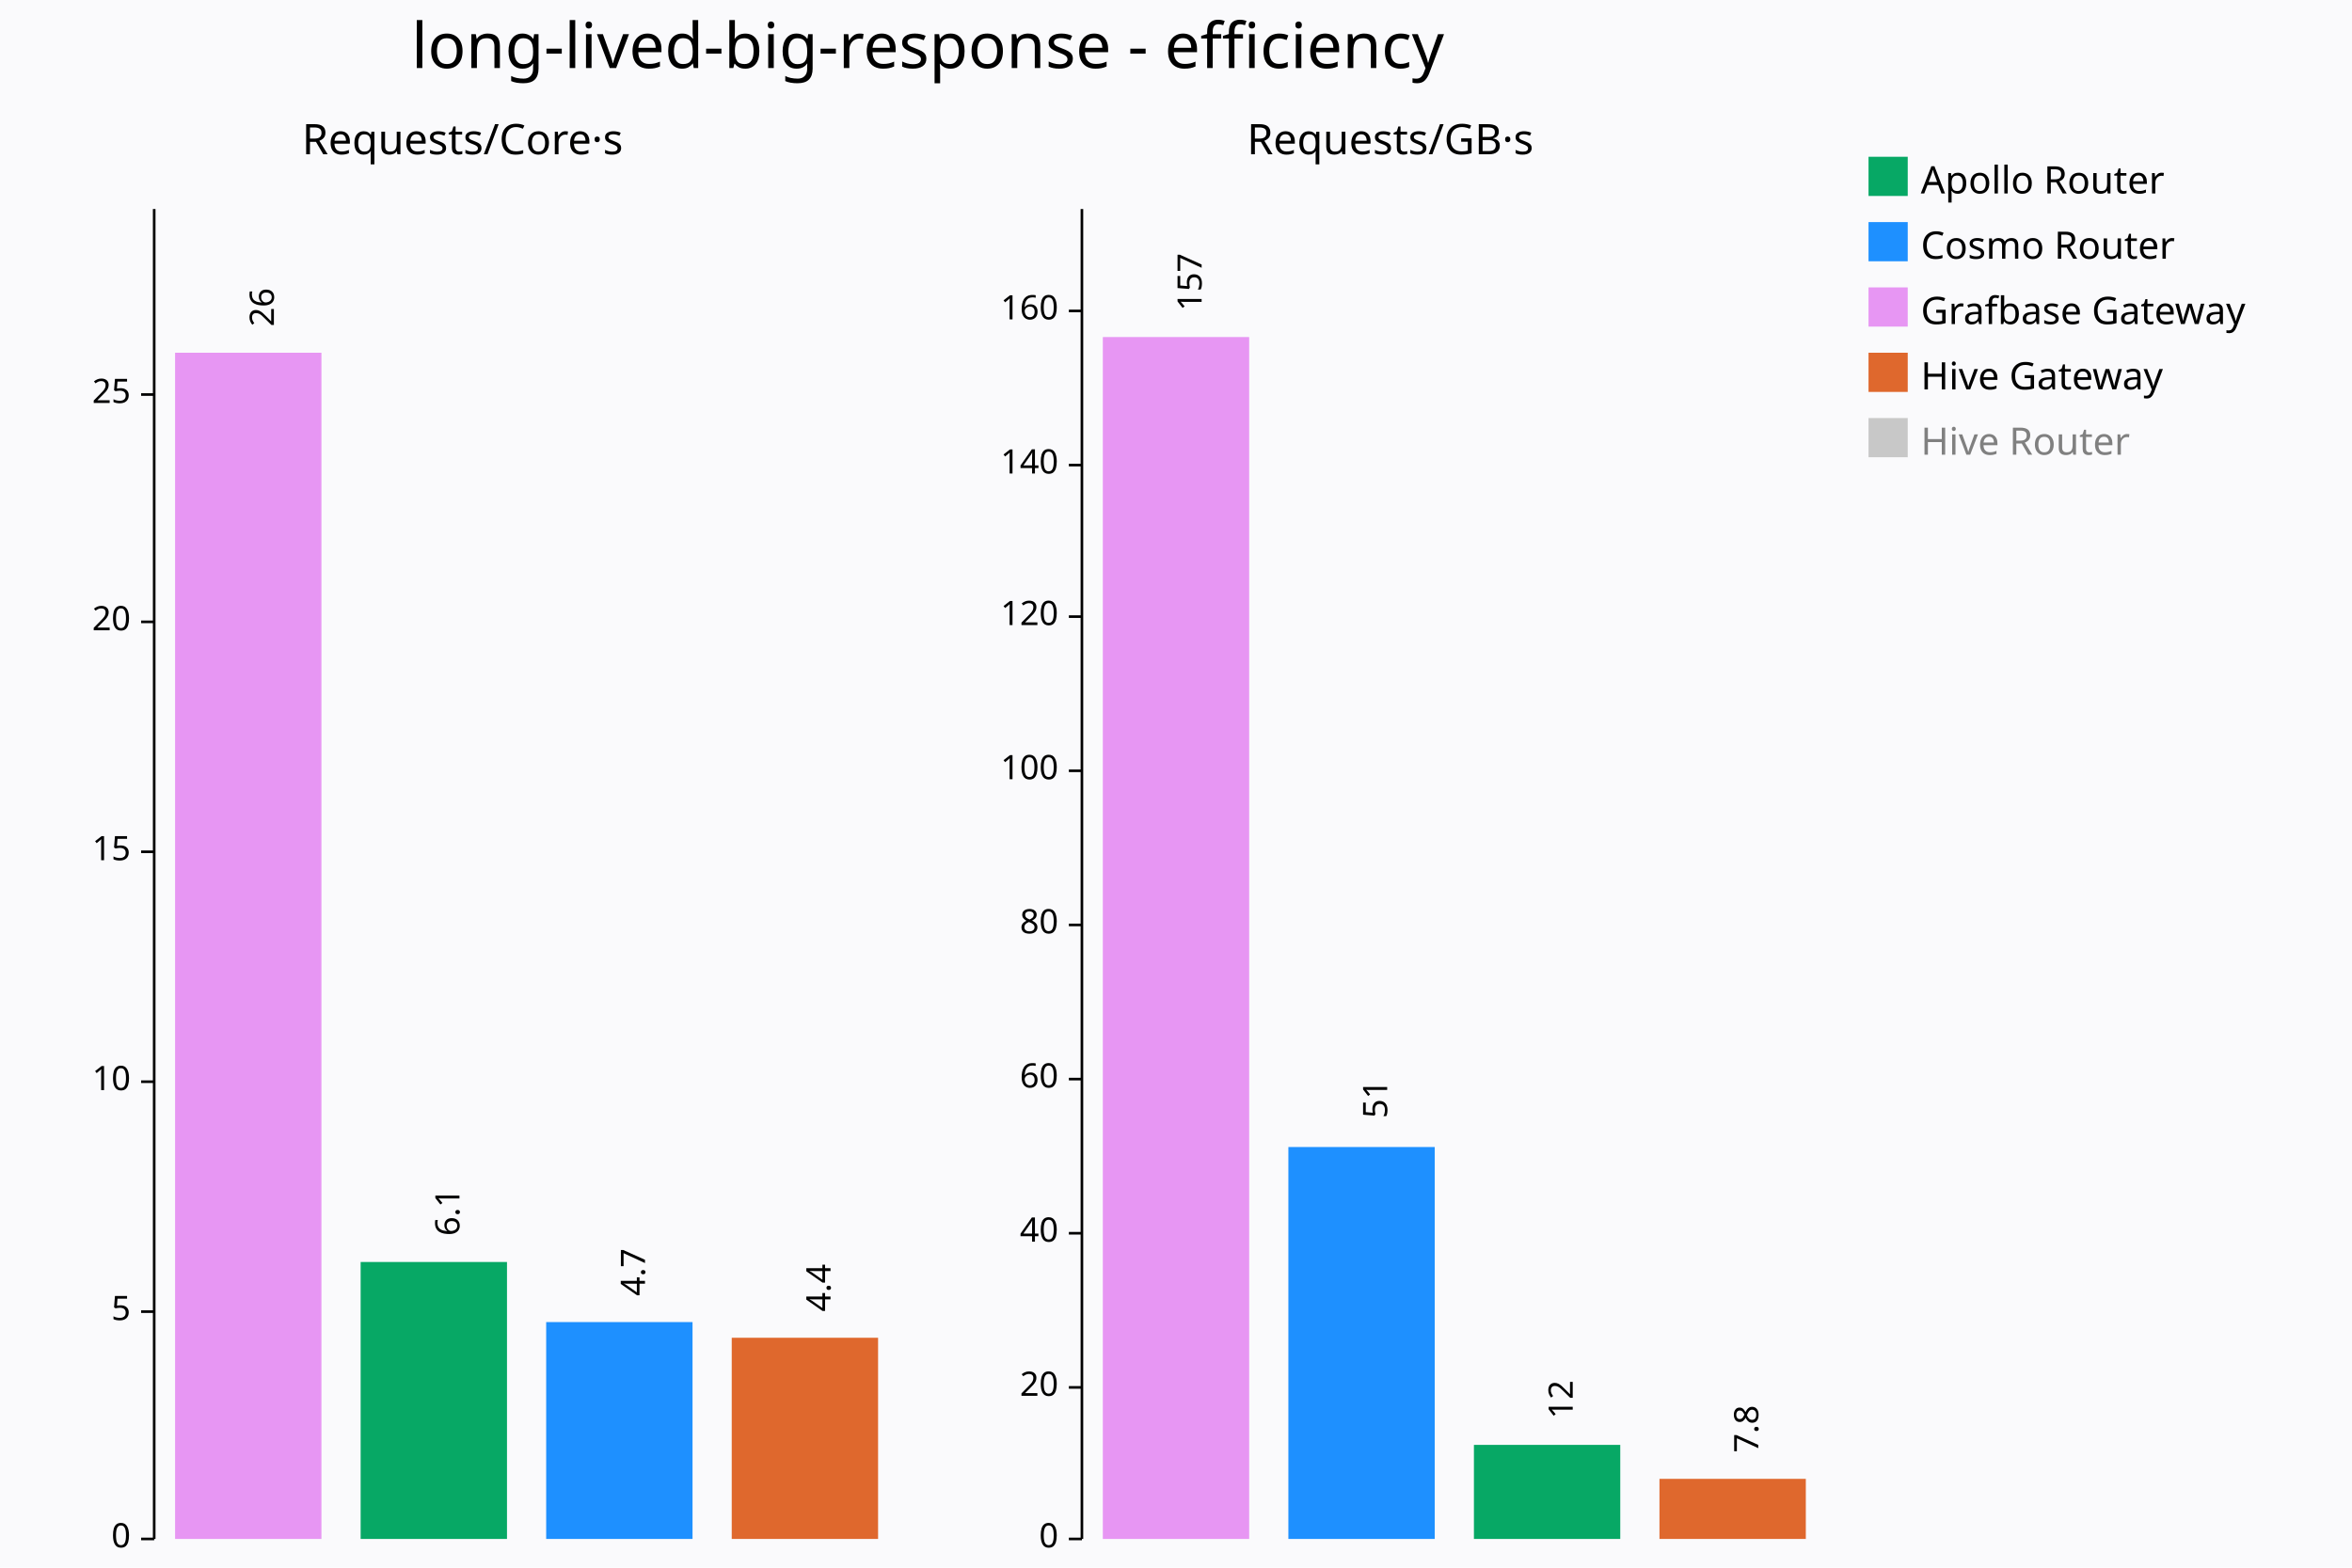
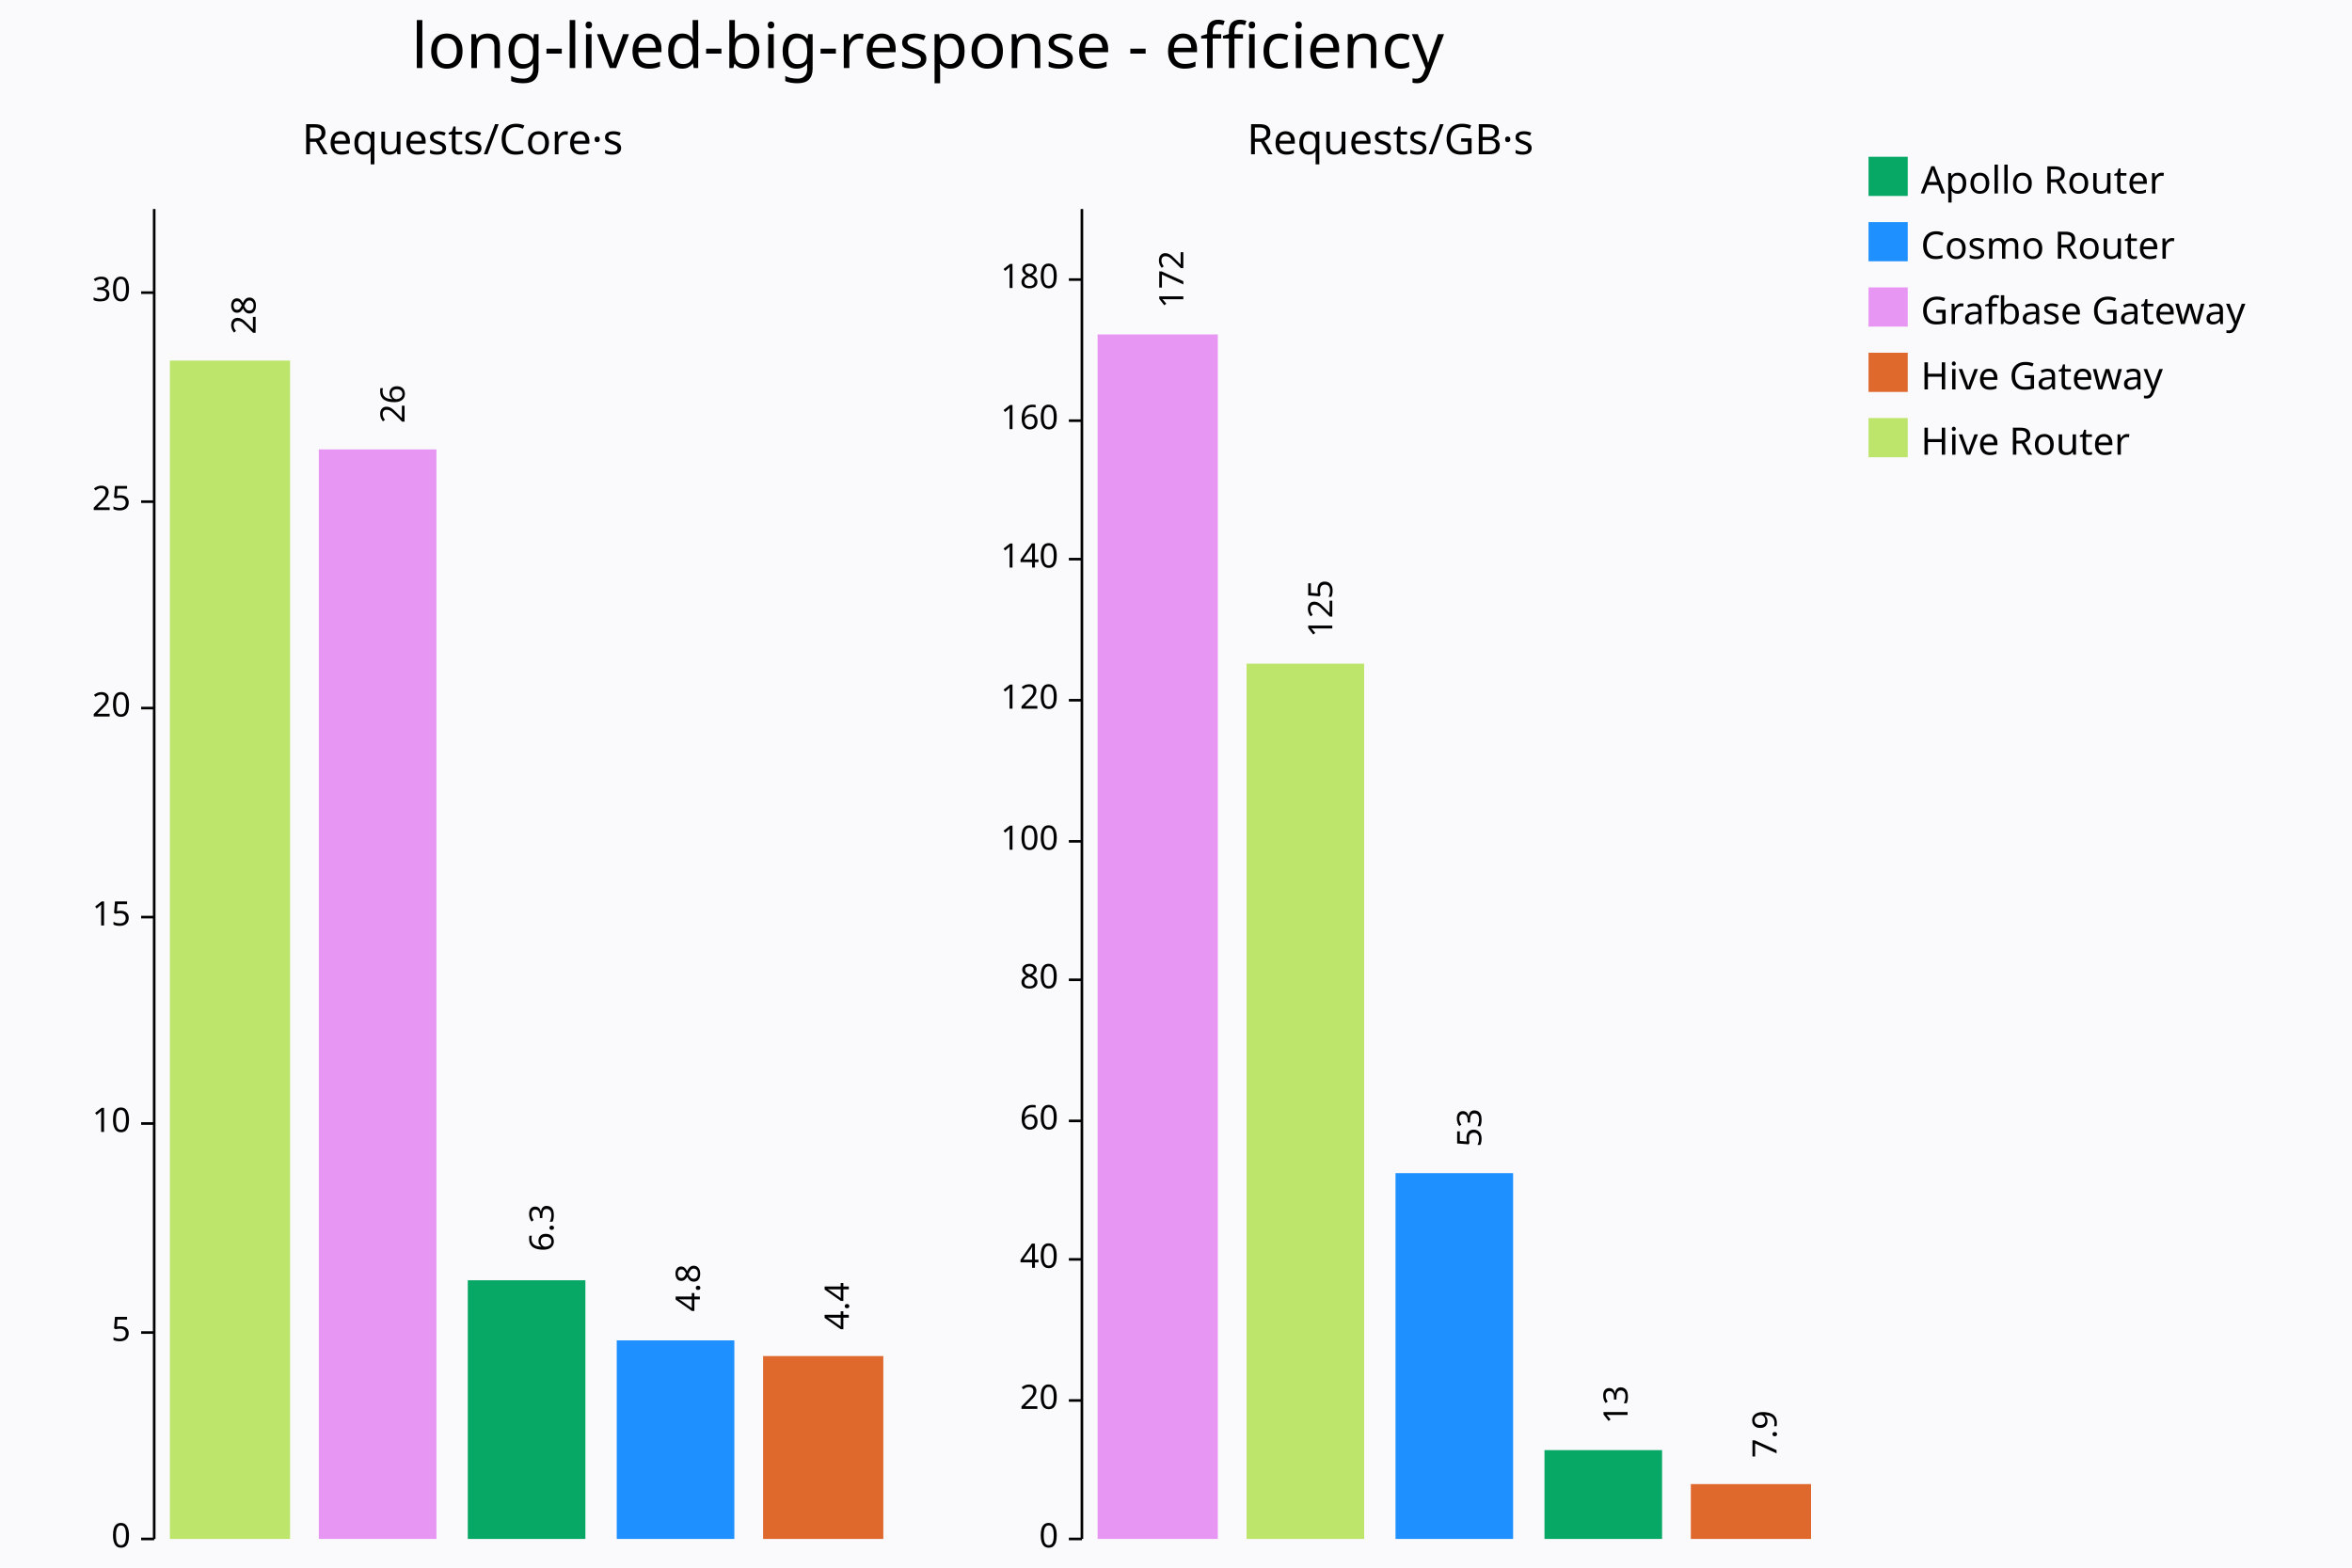
<svg xmlns="http://www.w3.org/2000/svg" width="900" height="600" viewBox="0 0 900 600">
  <rect x="0" y="0" width="900" height="600" opacity="1" fill="#FAFAFC" stroke="none" />
  <text x="355" y="20" dy="0.5ex" text-anchor="middle" font-family="sans-serif" font-size="24.194" opacity="1" fill="#000000">
long-lived-big-response - efficiency
</text>
  <text x="177" y="55" dy="0.5ex" text-anchor="middle" font-family="sans-serif" font-size="16.129" opacity="1" fill="#000000">
Requests/Core·s
</text>
  <polyline fill="none" opacity="1" stroke="#000000" stroke-width="1" points="59,80 59,589 " />
  <text x="50" y="589" dy="0.5ex" text-anchor="end" font-family="sans-serif" font-size="12.903" opacity="1" fill="#000000">
0
</text>
  <polyline fill="none" opacity="1" stroke="#000000" stroke-width="1" points="54,589 59,589 " />
-   <text x="50" y="502" dy="0.5ex" text-anchor="end" font-family="sans-serif" font-size="12.903" opacity="1" fill="#000000">
+   <text x="50" y="510" dy="0.5ex" text-anchor="end" font-family="sans-serif" font-size="12.903" opacity="1" fill="#000000">
5
</text>
-   <polyline fill="none" opacity="1" stroke="#000000" stroke-width="1" points="54,502 59,502 " />
-   <text x="50" y="414" dy="0.5ex" text-anchor="end" font-family="sans-serif" font-size="12.903" opacity="1" fill="#000000">
+   <polyline fill="none" opacity="1" stroke="#000000" stroke-width="1" points="54,510 59,510 " />
+   <text x="50" y="430" dy="0.5ex" text-anchor="end" font-family="sans-serif" font-size="12.903" opacity="1" fill="#000000">
10
</text>
-   <polyline fill="none" opacity="1" stroke="#000000" stroke-width="1" points="54,414 59,414 " />
-   <text x="50" y="326" dy="0.5ex" text-anchor="end" font-family="sans-serif" font-size="12.903" opacity="1" fill="#000000">
+   <polyline fill="none" opacity="1" stroke="#000000" stroke-width="1" points="54,430 59,430 " />
+   <text x="50" y="351" dy="0.5ex" text-anchor="end" font-family="sans-serif" font-size="12.903" opacity="1" fill="#000000">
15
</text>
-   <polyline fill="none" opacity="1" stroke="#000000" stroke-width="1" points="54,326 59,326 " />
-   <text x="50" y="238" dy="0.5ex" text-anchor="end" font-family="sans-serif" font-size="12.903" opacity="1" fill="#000000">
+   <polyline fill="none" opacity="1" stroke="#000000" stroke-width="1" points="54,351 59,351 " />
+   <text x="50" y="271" dy="0.5ex" text-anchor="end" font-family="sans-serif" font-size="12.903" opacity="1" fill="#000000">
20
</text>
-   <polyline fill="none" opacity="1" stroke="#000000" stroke-width="1" points="54,238 59,238 " />
-   <text x="50" y="151" dy="0.5ex" text-anchor="end" font-family="sans-serif" font-size="12.903" opacity="1" fill="#000000">
+   <polyline fill="none" opacity="1" stroke="#000000" stroke-width="1" points="54,271 59,271 " />
+   <text x="50" y="192" dy="0.5ex" text-anchor="end" font-family="sans-serif" font-size="12.903" opacity="1" fill="#000000">
25
</text>
-   <polyline fill="none" opacity="1" stroke="#000000" stroke-width="1" points="54,151 59,151 " />
-   <rect x="67" y="135" width="56" height="454" opacity="1" fill="#E796F3" stroke="none" />
-   <text x="95" y="125" dy="0.76em" text-anchor="start" font-family="sans-serif" font-size="12.903" opacity="1" fill="#000000" transform="rotate(270, 95, 125)">
+   <polyline fill="none" opacity="1" stroke="#000000" stroke-width="1" points="54,192 59,192 " />
+   <text x="50" y="112" dy="0.5ex" text-anchor="end" font-family="sans-serif" font-size="12.903" opacity="1" fill="#000000">
+ 30
+ </text>
+   <polyline fill="none" opacity="1" stroke="#000000" stroke-width="1" points="54,112 59,112 " />
+   <rect x="65" y="138" width="46" height="451" opacity="1" fill="#BDE56C" stroke="none" />
+   <text x="88" y="128" dy="0.76em" text-anchor="start" font-family="sans-serif" font-size="12.903" opacity="1" fill="#000000" transform="rotate(270, 88, 128)">
+ 28
+ </text>
+   <rect x="122" y="172" width="45" height="417" opacity="1" fill="#E796F3" stroke="none" />
+   <text x="145" y="162" dy="0.76em" text-anchor="start" font-family="sans-serif" font-size="12.903" opacity="1" fill="#000000" transform="rotate(270, 145, 162)">
26
</text>
-   <rect x="138" y="483" width="56" height="106" opacity="1" fill="#07A865" stroke="none" />
-   <text x="166" y="473" dy="0.76em" text-anchor="start" font-family="sans-serif" font-size="12.903" opacity="1" fill="#000000" transform="rotate(270, 166, 473)">
- 6.1
+   <rect x="179" y="490" width="45" height="99" opacity="1" fill="#07A865" stroke="none" />
+   <text x="202" y="479" dy="0.76em" text-anchor="start" font-family="sans-serif" font-size="12.903" opacity="1" fill="#000000" transform="rotate(270, 202, 479)">
+ 6.3
</text>
-   <rect x="209" y="506" width="56" height="83" opacity="1" fill="#1E90FF" stroke="none" />
-   <text x="237" y="496" dy="0.76em" text-anchor="start" font-family="sans-serif" font-size="12.903" opacity="1" fill="#000000" transform="rotate(270, 237, 496)">
- 4.7
+   <rect x="236" y="513" width="45" height="76" opacity="1" fill="#1E90FF" stroke="none" />
+   <text x="258" y="502" dy="0.76em" text-anchor="start" font-family="sans-serif" font-size="12.903" opacity="1" fill="#000000" transform="rotate(270, 258, 502)">
+ 4.8
</text>
-   <rect x="280" y="512" width="56" height="77" opacity="1" fill="#DF682D" stroke="none" />
-   <text x="308" y="502" dy="0.76em" text-anchor="start" font-family="sans-serif" font-size="12.903" opacity="1" fill="#000000" transform="rotate(270, 308, 502)">
+   <rect x="292" y="519" width="46" height="70" opacity="1" fill="#DF682D" stroke="none" />
+   <text x="315" y="509" dy="0.76em" text-anchor="start" font-family="sans-serif" font-size="12.903" opacity="1" fill="#000000" transform="rotate(270, 315, 509)">
4.4
</text>
  <text x="532" y="55" dy="0.5ex" text-anchor="middle" font-family="sans-serif" font-size="16.129" opacity="1" fill="#000000">
Requests/GB·s
</text>
  <polyline fill="none" opacity="1" stroke="#000000" stroke-width="1" points="414,80 414,589 " />
  <text x="405" y="589" dy="0.5ex" text-anchor="end" font-family="sans-serif" font-size="12.903" opacity="1" fill="#000000">
0
</text>
  <polyline fill="none" opacity="1" stroke="#000000" stroke-width="1" points="409,589 414,589 " />
-   <text x="405" y="531" dy="0.5ex" text-anchor="end" font-family="sans-serif" font-size="12.903" opacity="1" fill="#000000">
+   <text x="405" y="536" dy="0.5ex" text-anchor="end" font-family="sans-serif" font-size="12.903" opacity="1" fill="#000000">
20
</text>
-   <polyline fill="none" opacity="1" stroke="#000000" stroke-width="1" points="409,531 414,531 " />
-   <text x="405" y="472" dy="0.5ex" text-anchor="end" font-family="sans-serif" font-size="12.903" opacity="1" fill="#000000">
+   <polyline fill="none" opacity="1" stroke="#000000" stroke-width="1" points="409,536 414,536 " />
+   <text x="405" y="482" dy="0.5ex" text-anchor="end" font-family="sans-serif" font-size="12.903" opacity="1" fill="#000000">
40
</text>
-   <polyline fill="none" opacity="1" stroke="#000000" stroke-width="1" points="409,472 414,472 " />
-   <text x="405" y="413" dy="0.5ex" text-anchor="end" font-family="sans-serif" font-size="12.903" opacity="1" fill="#000000">
+   <polyline fill="none" opacity="1" stroke="#000000" stroke-width="1" points="409,482 414,482 " />
+   <text x="405" y="429" dy="0.5ex" text-anchor="end" font-family="sans-serif" font-size="12.903" opacity="1" fill="#000000">
60
</text>
-   <polyline fill="none" opacity="1" stroke="#000000" stroke-width="1" points="409,413 414,413 " />
-   <text x="405" y="354" dy="0.5ex" text-anchor="end" font-family="sans-serif" font-size="12.903" opacity="1" fill="#000000">
+   <polyline fill="none" opacity="1" stroke="#000000" stroke-width="1" points="409,429 414,429 " />
+   <text x="405" y="375" dy="0.5ex" text-anchor="end" font-family="sans-serif" font-size="12.903" opacity="1" fill="#000000">
80
</text>
-   <polyline fill="none" opacity="1" stroke="#000000" stroke-width="1" points="409,354 414,354 " />
-   <text x="405" y="295" dy="0.5ex" text-anchor="end" font-family="sans-serif" font-size="12.903" opacity="1" fill="#000000">
+   <polyline fill="none" opacity="1" stroke="#000000" stroke-width="1" points="409,375 414,375 " />
+   <text x="405" y="322" dy="0.5ex" text-anchor="end" font-family="sans-serif" font-size="12.903" opacity="1" fill="#000000">
100
</text>
-   <polyline fill="none" opacity="1" stroke="#000000" stroke-width="1" points="409,295 414,295 " />
-   <text x="405" y="236" dy="0.5ex" text-anchor="end" font-family="sans-serif" font-size="12.903" opacity="1" fill="#000000">
+   <polyline fill="none" opacity="1" stroke="#000000" stroke-width="1" points="409,322 414,322 " />
+   <text x="405" y="268" dy="0.5ex" text-anchor="end" font-family="sans-serif" font-size="12.903" opacity="1" fill="#000000">
120
</text>
-   <polyline fill="none" opacity="1" stroke="#000000" stroke-width="1" points="409,236 414,236 " />
-   <text x="405" y="178" dy="0.5ex" text-anchor="end" font-family="sans-serif" font-size="12.903" opacity="1" fill="#000000">
+   <polyline fill="none" opacity="1" stroke="#000000" stroke-width="1" points="409,268 414,268 " />
+   <text x="405" y="214" dy="0.5ex" text-anchor="end" font-family="sans-serif" font-size="12.903" opacity="1" fill="#000000">
140
</text>
-   <polyline fill="none" opacity="1" stroke="#000000" stroke-width="1" points="409,178 414,178 " />
-   <text x="405" y="119" dy="0.5ex" text-anchor="end" font-family="sans-serif" font-size="12.903" opacity="1" fill="#000000">
+   <polyline fill="none" opacity="1" stroke="#000000" stroke-width="1" points="409,214 414,214 " />
+   <text x="405" y="161" dy="0.5ex" text-anchor="end" font-family="sans-serif" font-size="12.903" opacity="1" fill="#000000">
160
</text>
-   <polyline fill="none" opacity="1" stroke="#000000" stroke-width="1" points="409,119 414,119 " />
-   <rect x="422" y="129" width="56" height="460" opacity="1" fill="#E796F3" stroke="none" />
-   <text x="450" y="119" dy="0.76em" text-anchor="start" font-family="sans-serif" font-size="12.903" opacity="1" fill="#000000" transform="rotate(270, 450, 119)">
- 157
+   <polyline fill="none" opacity="1" stroke="#000000" stroke-width="1" points="409,161 414,161 " />
+   <text x="405" y="107" dy="0.5ex" text-anchor="end" font-family="sans-serif" font-size="12.903" opacity="1" fill="#000000">
+ 180
</text>
-   <rect x="493" y="439" width="56" height="150" opacity="1" fill="#1E90FF" stroke="none" />
-   <text x="521" y="428" dy="0.76em" text-anchor="start" font-family="sans-serif" font-size="12.903" opacity="1" fill="#000000" transform="rotate(270, 521, 428)">
- 51
+   <polyline fill="none" opacity="1" stroke="#000000" stroke-width="1" points="409,107 414,107 " />
+   <rect x="420" y="128" width="46" height="461" opacity="1" fill="#E796F3" stroke="none" />
+   <text x="443" y="118" dy="0.76em" text-anchor="start" font-family="sans-serif" font-size="12.903" opacity="1" fill="#000000" transform="rotate(270, 443, 118)">
+ 172
</text>
-   <rect x="564" y="553" width="56" height="36" opacity="1" fill="#07A865" stroke="none" />
-   <text x="592" y="543" dy="0.76em" text-anchor="start" font-family="sans-serif" font-size="12.903" opacity="1" fill="#000000" transform="rotate(270, 592, 543)">
- 12
+   <rect x="477" y="254" width="45" height="335" opacity="1" fill="#BDE56C" stroke="none" />
+   <text x="500" y="244" dy="0.76em" text-anchor="start" font-family="sans-serif" font-size="12.903" opacity="1" fill="#000000" transform="rotate(270, 500, 244)">
+ 125
</text>
-   <rect x="635" y="566" width="56" height="23" opacity="1" fill="#DF682D" stroke="none" />
-   <text x="663" y="556" dy="0.76em" text-anchor="start" font-family="sans-serif" font-size="12.903" opacity="1" fill="#000000" transform="rotate(270, 663, 556)">
- 7.8
+   <rect x="534" y="449" width="45" height="140" opacity="1" fill="#1E90FF" stroke="none" />
+   <text x="557" y="439" dy="0.76em" text-anchor="start" font-family="sans-serif" font-size="12.903" opacity="1" fill="#000000" transform="rotate(270, 557, 439)">
+ 53
+ </text>
+   <rect x="591" y="555" width="45" height="34" opacity="1" fill="#07A865" stroke="none" />
+   <text x="613" y="545" dy="0.76em" text-anchor="start" font-family="sans-serif" font-size="12.903" opacity="1" fill="#000000" transform="rotate(270, 613, 545)">
+ 13
+ </text>
+   <rect x="647" y="568" width="46" height="21" opacity="1" fill="#DF682D" stroke="none" />
+   <text x="670" y="558" dy="0.76em" text-anchor="start" font-family="sans-serif" font-size="12.903" opacity="1" fill="#000000" transform="rotate(270, 670, 558)">
+ 7.9
</text>
  <rect x="715" y="60" width="15" height="15" opacity="1" fill="#07A865" stroke="none" />
  <text x="735" y="63" dy="0.76em" text-anchor="start" font-family="sans-serif" font-size="14.516" opacity="1" fill="#000000">
Apollo Router
</text>
  <rect x="715" y="85" width="15" height="15" opacity="1" fill="#1E90FF" stroke="none" />
  <text x="735" y="88" dy="0.76em" text-anchor="start" font-family="sans-serif" font-size="14.516" opacity="1" fill="#000000">
Cosmo Router
</text>
  <rect x="715" y="110" width="15" height="15" opacity="1" fill="#E796F3" stroke="none" />
  <text x="735" y="113" dy="0.76em" text-anchor="start" font-family="sans-serif" font-size="14.516" opacity="1" fill="#000000">
Grafbase Gateway
</text>
  <rect x="715" y="135" width="15" height="15" opacity="1" fill="#DF682D" stroke="none" />
  <text x="735" y="138" dy="0.76em" text-anchor="start" font-family="sans-serif" font-size="14.516" opacity="1" fill="#000000">
Hive Gateway
</text>
-   <rect x="715" y="160" width="15" height="15" opacity="1" fill="#C8C8C8" stroke="none" />
-   <text x="735" y="163" dy="0.76em" text-anchor="start" font-family="sans-serif" font-size="14.516" opacity="1" fill="#808080">
+   <rect x="715" y="160" width="15" height="15" opacity="1" fill="#BDE56C" stroke="none" />
+   <text x="735" y="163" dy="0.76em" text-anchor="start" font-family="sans-serif" font-size="14.516" opacity="1" fill="#000000">
Hive Router
</text>
</svg>
